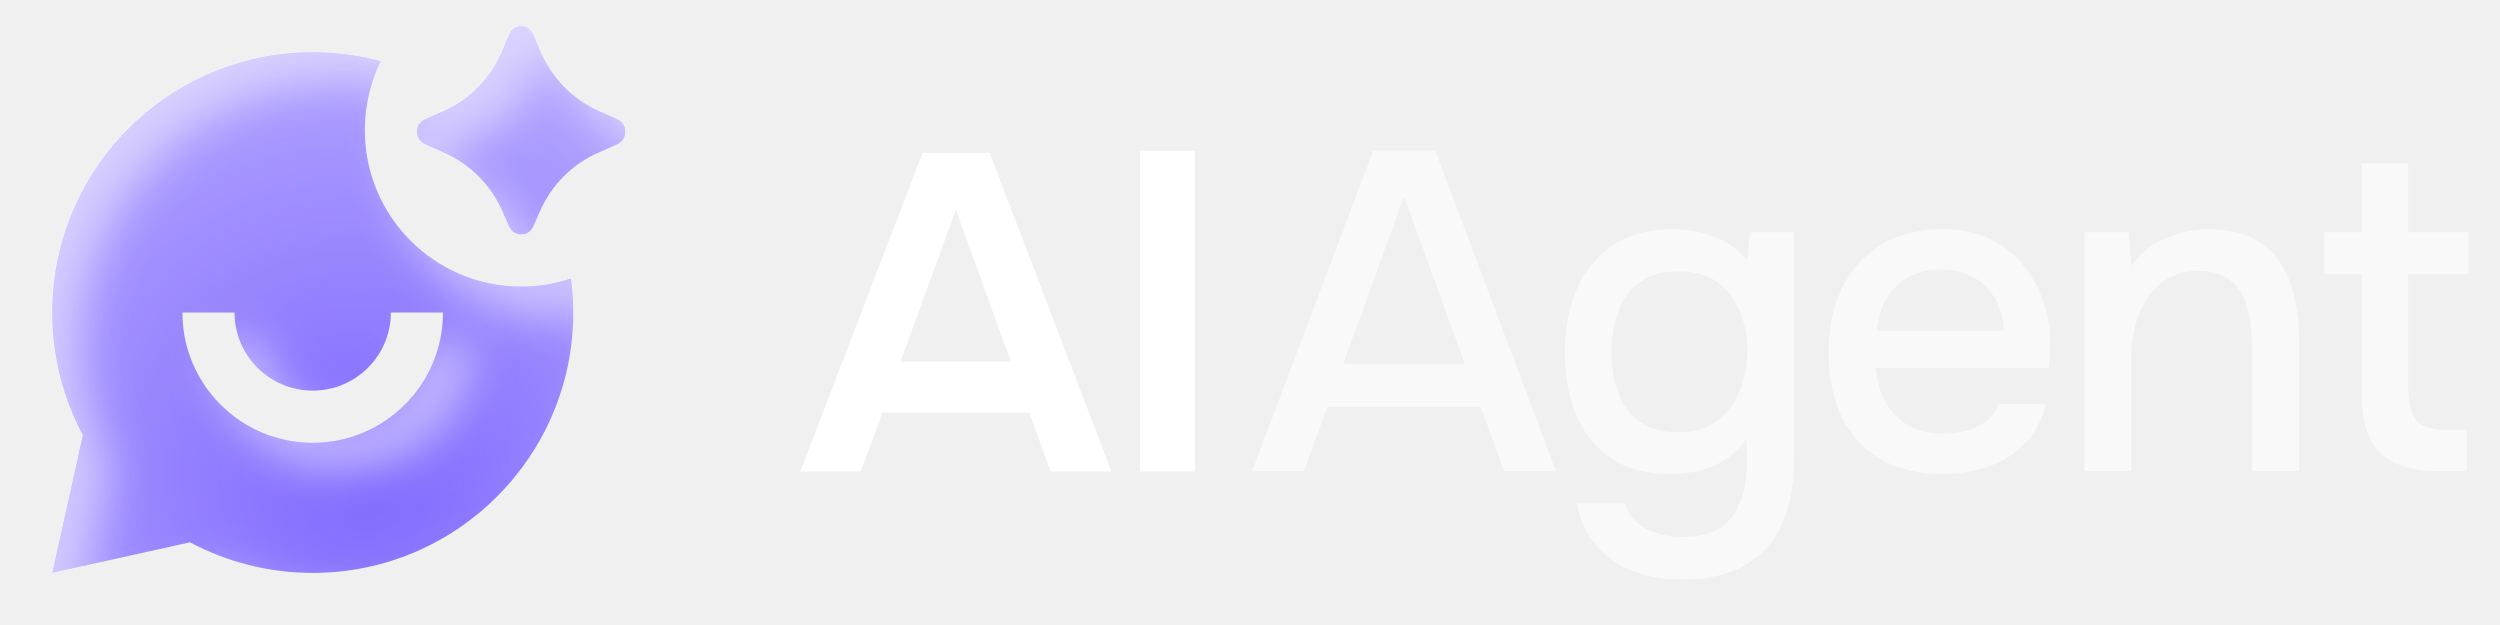
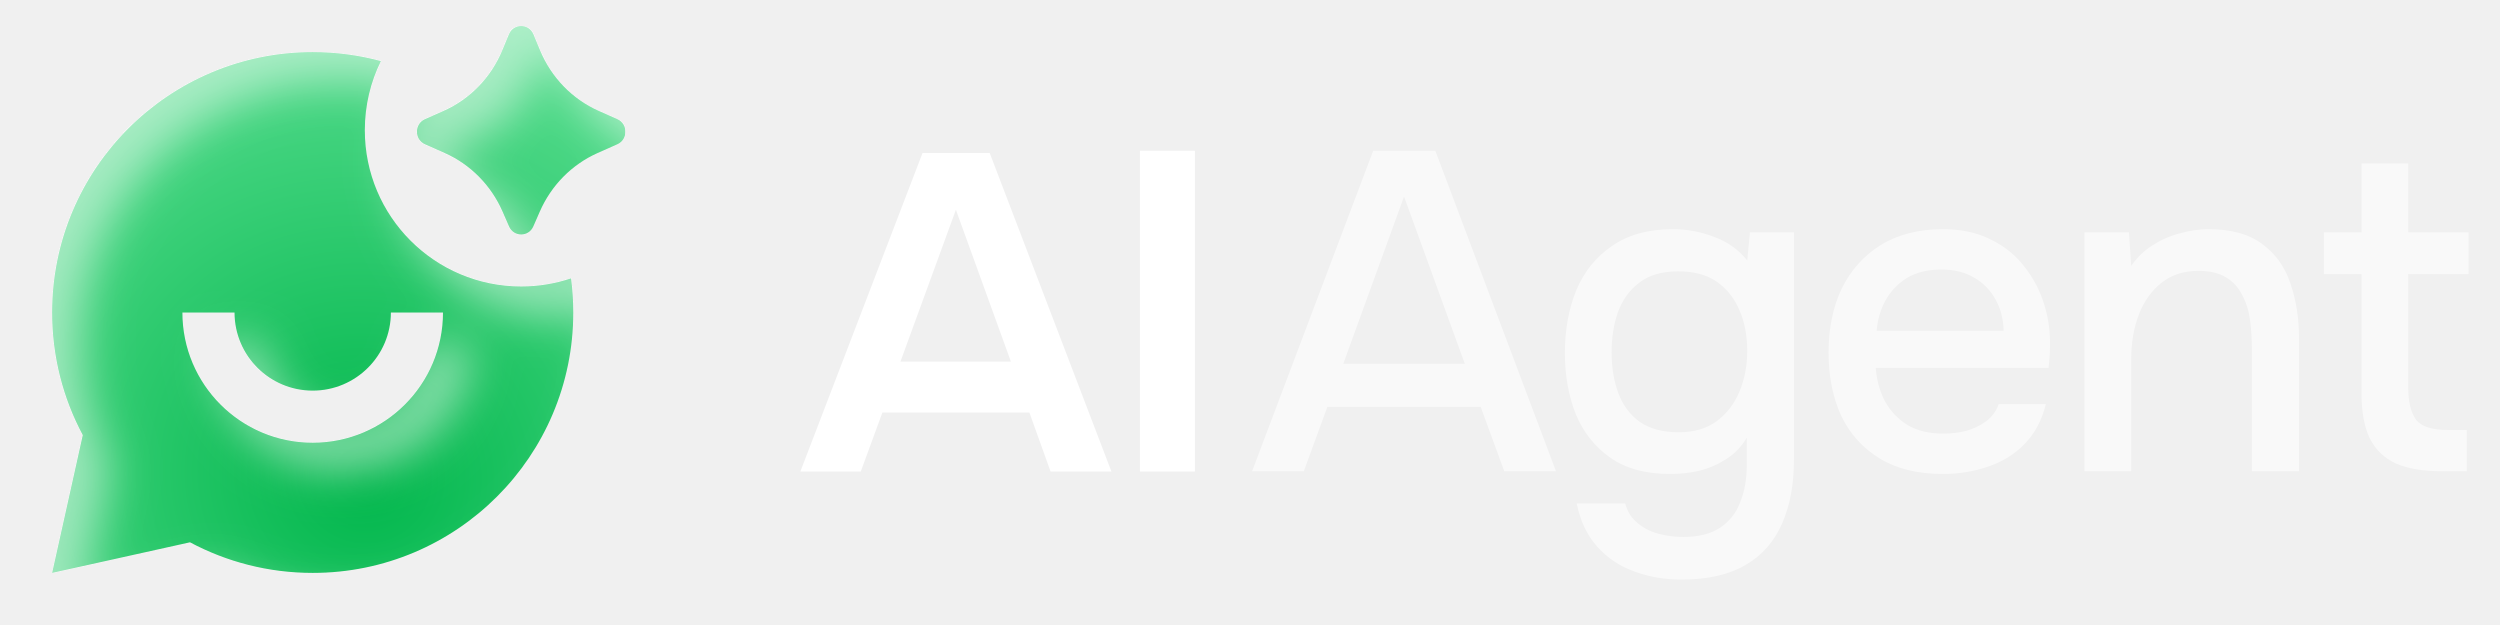
<svg xmlns="http://www.w3.org/2000/svg" width="128" height="32" viewBox="0 0 128 32" fill="none">
  <path d="M40.978 24.142L47.234 7.833H50.673L56.905 24.142H53.789L52.704 21.12H45.179L44.071 24.142H40.978ZM46.103 18.514H51.758L48.942 10.74L46.103 18.514Z" fill="white" />
  <path d="M58.365 24.142V7.719H61.181V24.142H58.365Z" fill="white" />
  <path d="M64.107 24.128L70.307 7.719H73.489L79.667 24.128H77.019L75.811 20.832H67.962L66.754 24.128H64.107ZM68.775 18.627H74.999L71.887 10.063L68.775 18.627Z" fill="white" fill-opacity="0.6" />
  <path d="M86.09 29.675C85.223 29.675 84.418 29.536 83.675 29.257C82.932 28.994 82.297 28.569 81.771 27.981C81.26 27.408 80.911 26.673 80.726 25.776H83.211C83.319 26.194 83.528 26.526 83.838 26.774C84.147 27.037 84.511 27.223 84.929 27.331C85.347 27.439 85.765 27.493 86.183 27.493C86.973 27.493 87.608 27.331 88.088 27.006C88.568 26.681 88.908 26.24 89.109 25.683C89.326 25.141 89.435 24.522 89.435 23.826V22.41C89.171 22.859 88.823 23.223 88.39 23.501C87.956 23.78 87.492 23.981 86.996 24.105C86.516 24.213 86.021 24.267 85.51 24.267C84.256 24.267 83.234 23.989 82.444 23.432C81.655 22.875 81.066 22.132 80.679 21.203C80.308 20.26 80.122 19.215 80.122 18.07C80.122 16.894 80.315 15.827 80.702 14.867C81.105 13.908 81.716 13.15 82.537 12.593C83.358 12.02 84.395 11.734 85.649 11.734C86.377 11.734 87.081 11.866 87.763 12.129C88.444 12.376 89.009 12.778 89.458 13.336L89.597 11.897H91.85V23.548C91.85 24.801 91.649 25.884 91.246 26.797C90.844 27.725 90.217 28.437 89.365 28.932C88.513 29.427 87.422 29.675 86.09 29.675ZM85.951 22.132C86.725 22.132 87.368 21.946 87.879 21.575C88.405 21.188 88.8 20.677 89.063 20.043C89.326 19.409 89.458 18.712 89.458 17.954C89.458 17.181 89.326 16.492 89.063 15.889C88.8 15.27 88.413 14.782 87.902 14.426C87.391 14.07 86.733 13.893 85.928 13.893C85.092 13.893 84.426 14.086 83.931 14.473C83.435 14.844 83.071 15.347 82.839 15.981C82.622 16.6 82.514 17.289 82.514 18.047C82.514 18.821 82.63 19.517 82.862 20.136C83.094 20.755 83.458 21.242 83.954 21.598C84.465 21.954 85.13 22.132 85.951 22.132Z" fill="white" fill-opacity="0.6" />
  <path d="M99.475 24.267C98.19 24.267 97.114 24.004 96.247 23.478C95.38 22.952 94.722 22.225 94.273 21.296C93.839 20.352 93.623 19.269 93.623 18.047C93.623 16.809 93.847 15.718 94.296 14.774C94.761 13.831 95.426 13.088 96.293 12.546C97.176 12.005 98.237 11.734 99.475 11.734C100.42 11.734 101.24 11.912 101.937 12.268C102.634 12.608 103.206 13.072 103.655 13.661C104.12 14.248 104.461 14.906 104.677 15.633C104.894 16.345 104.987 17.088 104.956 17.861C104.956 18.032 104.948 18.194 104.933 18.349C104.917 18.503 104.902 18.666 104.886 18.836H96.038C96.084 19.455 96.239 20.02 96.502 20.53C96.781 21.041 97.168 21.451 97.664 21.761C98.159 22.055 98.771 22.201 99.498 22.201C99.901 22.201 100.288 22.155 100.66 22.062C101.047 21.954 101.387 21.791 101.681 21.575C101.991 21.343 102.208 21.049 102.332 20.693H104.747C104.546 21.513 104.182 22.194 103.655 22.735C103.145 23.261 102.518 23.648 101.774 23.896C101.047 24.143 100.28 24.267 99.475 24.267ZM96.084 16.933H102.587C102.572 16.33 102.432 15.796 102.169 15.332C101.906 14.852 101.542 14.481 101.078 14.217C100.613 13.939 100.056 13.8 99.406 13.8C98.693 13.8 98.097 13.947 97.617 14.241C97.153 14.535 96.789 14.921 96.526 15.401C96.278 15.865 96.131 16.376 96.084 16.933Z" fill="white" fill-opacity="0.6" />
  <path d="M106.726 24.128V11.897H109.002L109.118 13.614C109.428 13.165 109.799 12.809 110.233 12.546C110.667 12.268 111.131 12.067 111.626 11.943C112.122 11.804 112.602 11.734 113.066 11.734C114.243 11.734 115.164 11.989 115.83 12.5C116.511 12.995 116.991 13.668 117.27 14.519C117.564 15.355 117.711 16.306 117.711 17.374V24.128H115.296V17.861C115.296 17.366 115.265 16.879 115.203 16.399C115.141 15.919 115.009 15.494 114.808 15.123C114.622 14.736 114.351 14.434 113.995 14.217C113.639 13.985 113.159 13.869 112.555 13.869C111.812 13.869 111.185 14.07 110.674 14.473C110.163 14.875 109.776 15.417 109.513 16.098C109.25 16.778 109.118 17.544 109.118 18.395V24.128H106.726Z" fill="white" fill-opacity="0.6" />
  <path d="M125.02 24.128C124.06 24.128 123.278 23.996 122.674 23.733C122.07 23.455 121.621 23.022 121.327 22.434C121.049 21.846 120.909 21.08 120.909 20.136V14.032H118.982V11.897H120.909V8.369H123.301V11.897H126.39V14.032H123.301V19.834C123.301 20.561 123.433 21.111 123.696 21.482C123.959 21.838 124.509 22.016 125.345 22.016H126.297V24.128H125.02Z" fill="white" fill-opacity="0.6" />
  <g clip-path="url(#clip0_13107_59)">
    <g filter="url(#filter0_i_13107_59)">
      <path d="M27.636 10.838L27.307 11.592C27.066 12.144 26.302 12.144 26.061 11.592L25.732 10.838C25.146 9.493 24.09 8.422 22.772 7.836L21.758 7.386C21.21 7.142 21.21 6.345 21.758 6.101L22.715 5.676C24.067 5.075 25.142 3.965 25.718 2.574L26.056 1.759C26.291 1.191 27.076 1.191 27.312 1.759L27.649 2.574C28.226 3.965 29.301 5.075 30.653 5.676L31.61 6.101C32.158 6.345 32.158 7.142 31.61 7.386L30.596 7.836C29.278 8.422 28.222 9.493 27.636 10.838ZM26.684 14.667C27.577 14.667 28.436 14.52 29.238 14.251C29.314 14.823 29.352 15.407 29.352 16C29.352 23.364 23.379 29.333 16.01 29.333C13.739 29.333 11.6 28.766 9.728 27.766L2.668 29.333L4.237 22.278C3.236 20.407 2.668 18.27 2.668 16C2.668 8.636 8.642 2.667 16.01 2.667C17.219 2.667 18.389 2.827 19.502 3.128C18.975 4.195 18.679 5.396 18.679 6.667C18.679 11.085 22.263 14.667 26.684 14.667ZM9.339 16C9.339 19.682 12.326 22.667 16.01 22.667C19.695 22.667 22.681 19.682 22.681 16H20.013C20.013 18.209 18.221 20 16.01 20C13.8 20 12.008 18.209 12.008 16H9.339Z" fill="url(#paint0_radial_13107_59)" />
    </g>
  </g>
  <defs>
    <filter id="filter0_i_13107_59" x="2.668" y="1.333" width="30.876" height="29.524" filterUnits="userSpaceOnUse" color-interpolation-filters="sRGB">
      <feFlood flood-opacity="0" result="BackgroundImageFix" />
      <feBlend mode="normal" in="SourceGraphic" in2="BackgroundImageFix" result="shape" />
      <feColorMatrix in="SourceAlpha" type="matrix" values="0 0 0 0 0 0 0 0 0 0 0 0 0 0 0 0 0 0 127 0" result="hardAlpha" />
      <feOffset dx="1.524" dy="1.524" />
      <feGaussianBlur stdDeviation="1.143" />
      <feComposite in2="hardAlpha" operator="arithmetic" k2="-1" k3="1" />
      <feColorMatrix type="matrix" values="0 0 0 0 1 0 0 0 0 1 0 0 0 0 1 0 0 0 0.5 0" />
      <feBlend mode="normal" in2="shape" result="effect1_innerShadow_13107_59" />
    </filter>
    <radialGradient id="paint0_radial_13107_59" cx="0" cy="0" r="1" gradientUnits="userSpaceOnUse" gradientTransform="translate(18.6103 24.3807) rotate(-58.974) scale(27.9815 28.6313)">
-       <stop stop-color="#7F68FF" />
-       <stop offset="1" stop-color="#BEB2FF" />
+       <stop stop-color="#00b64b" />
+       <stop offset="1" stop-color="#66e39a" />
    </radialGradient>
    <clipPath id="clip0_13107_59">
      <rect width="32.02" height="32" fill="white" />
    </clipPath>
  </defs>
</svg>
